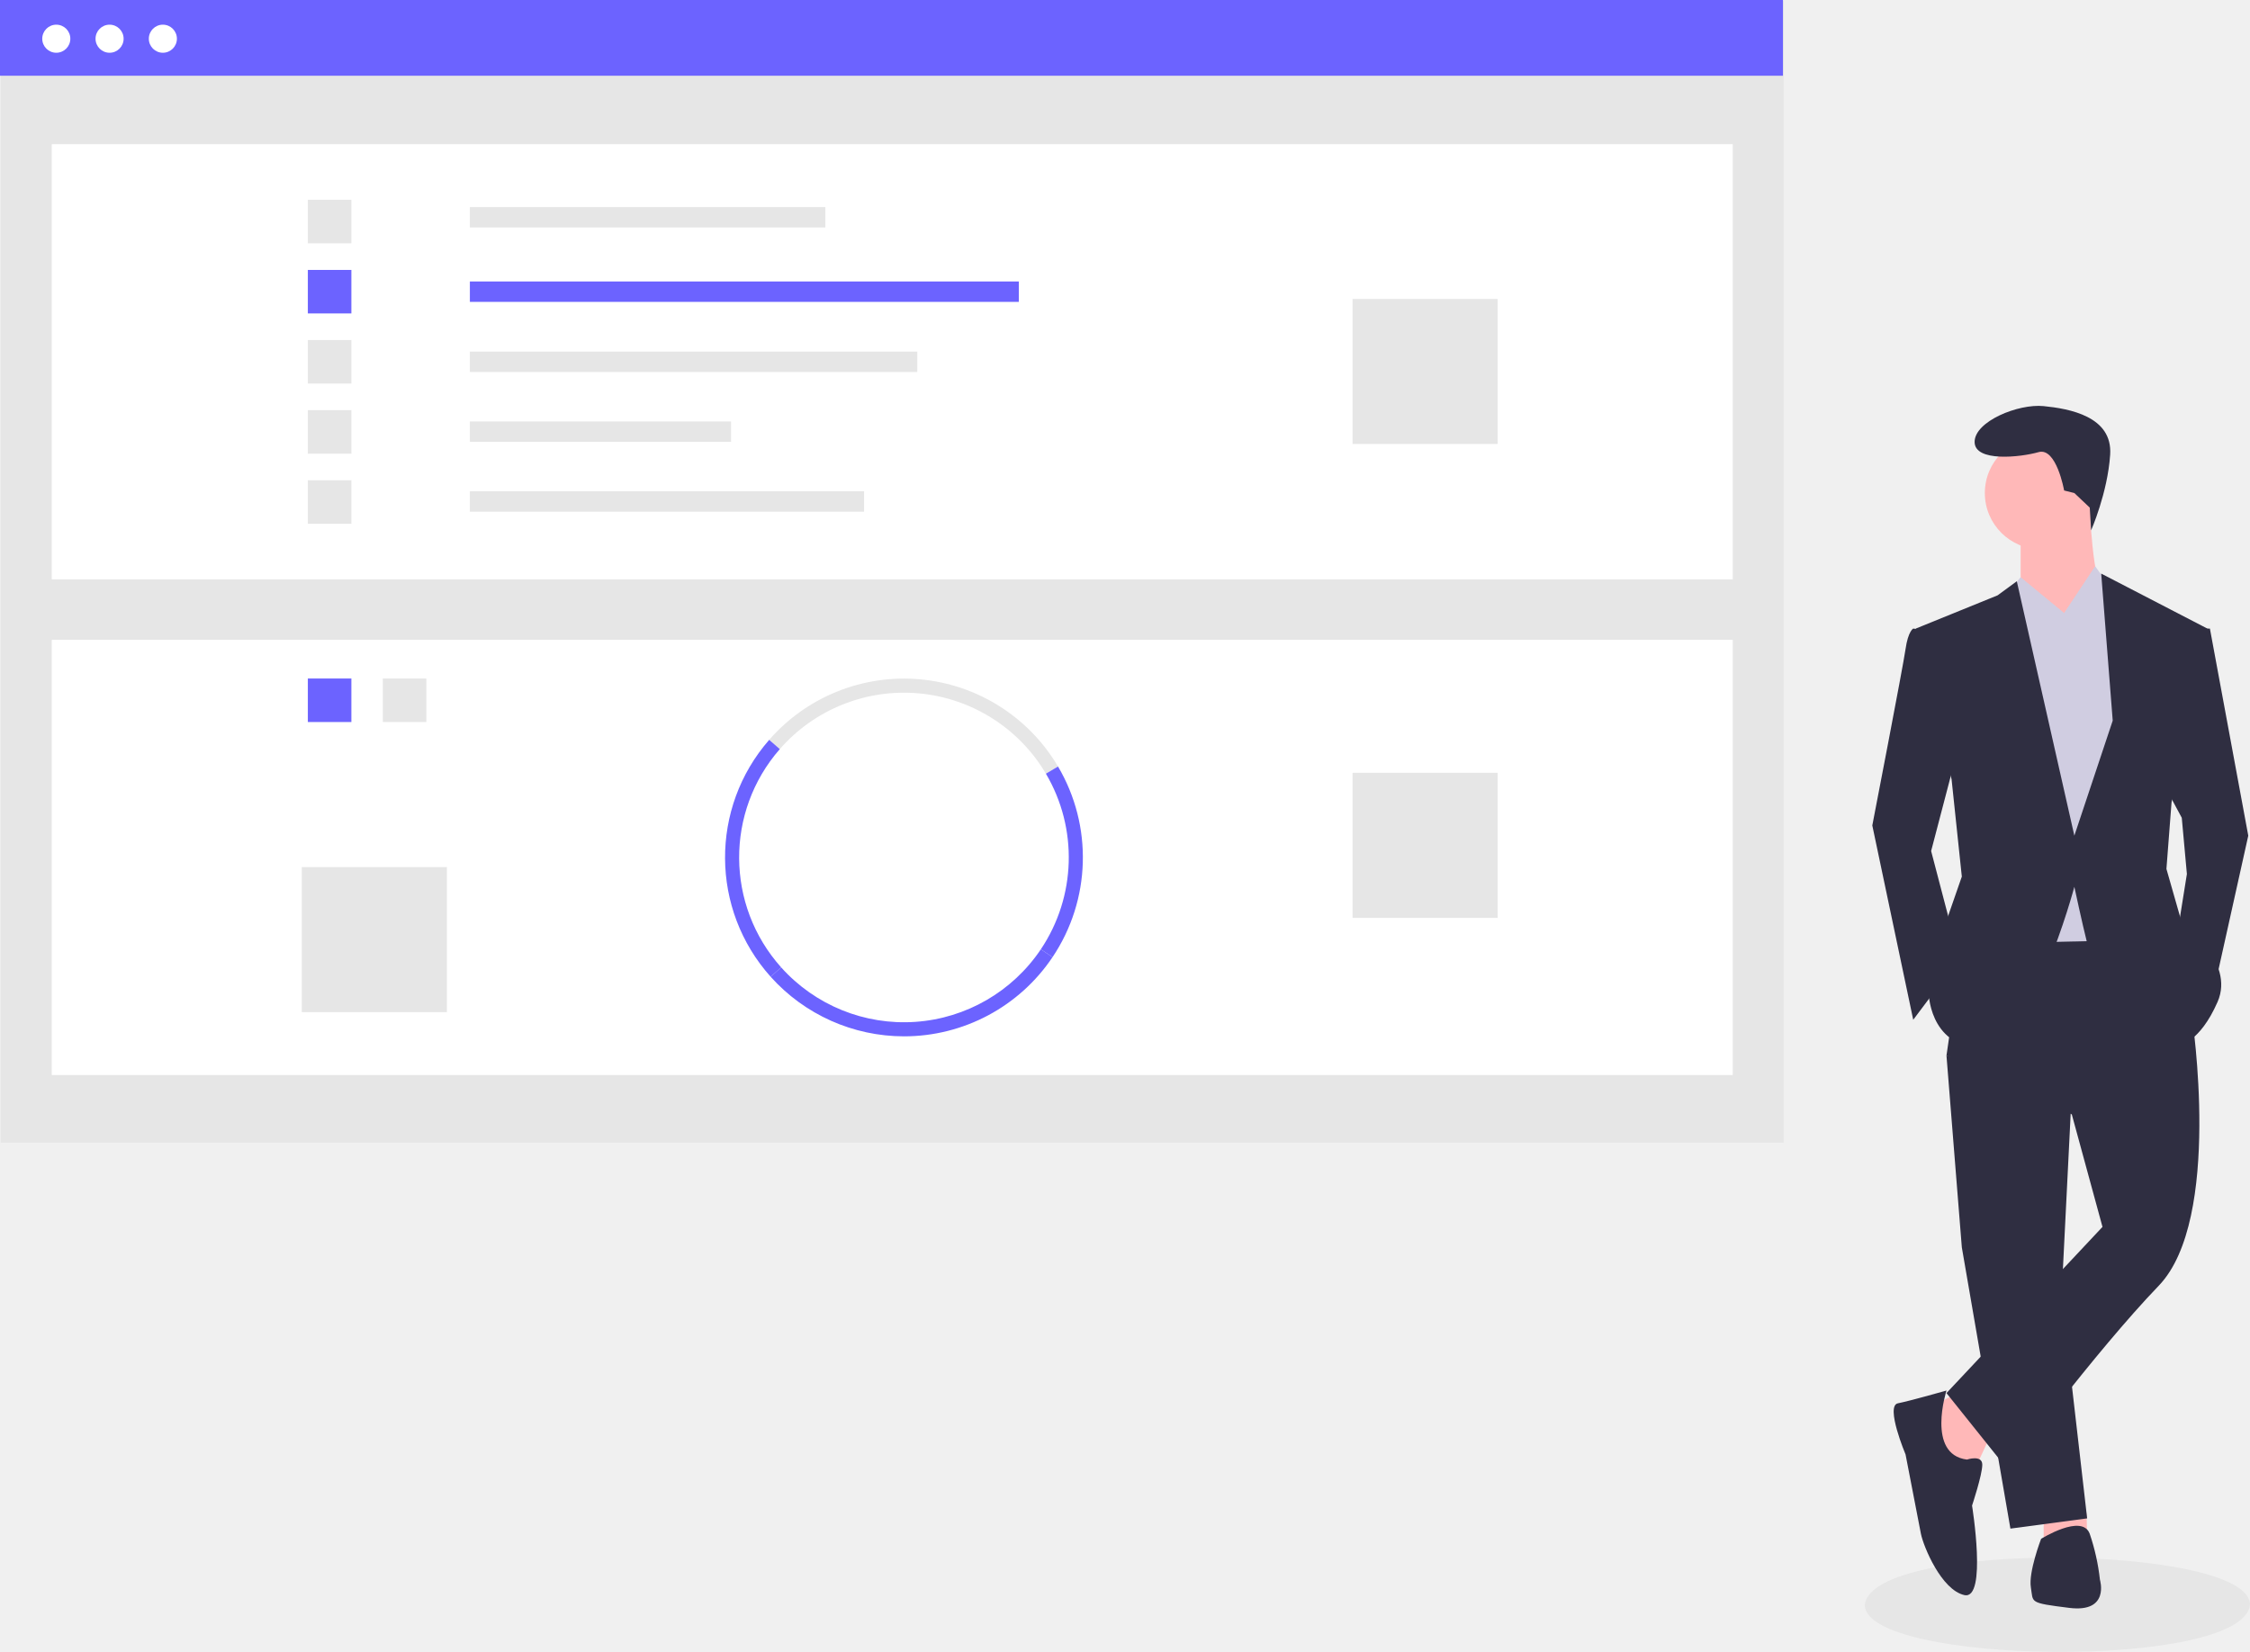
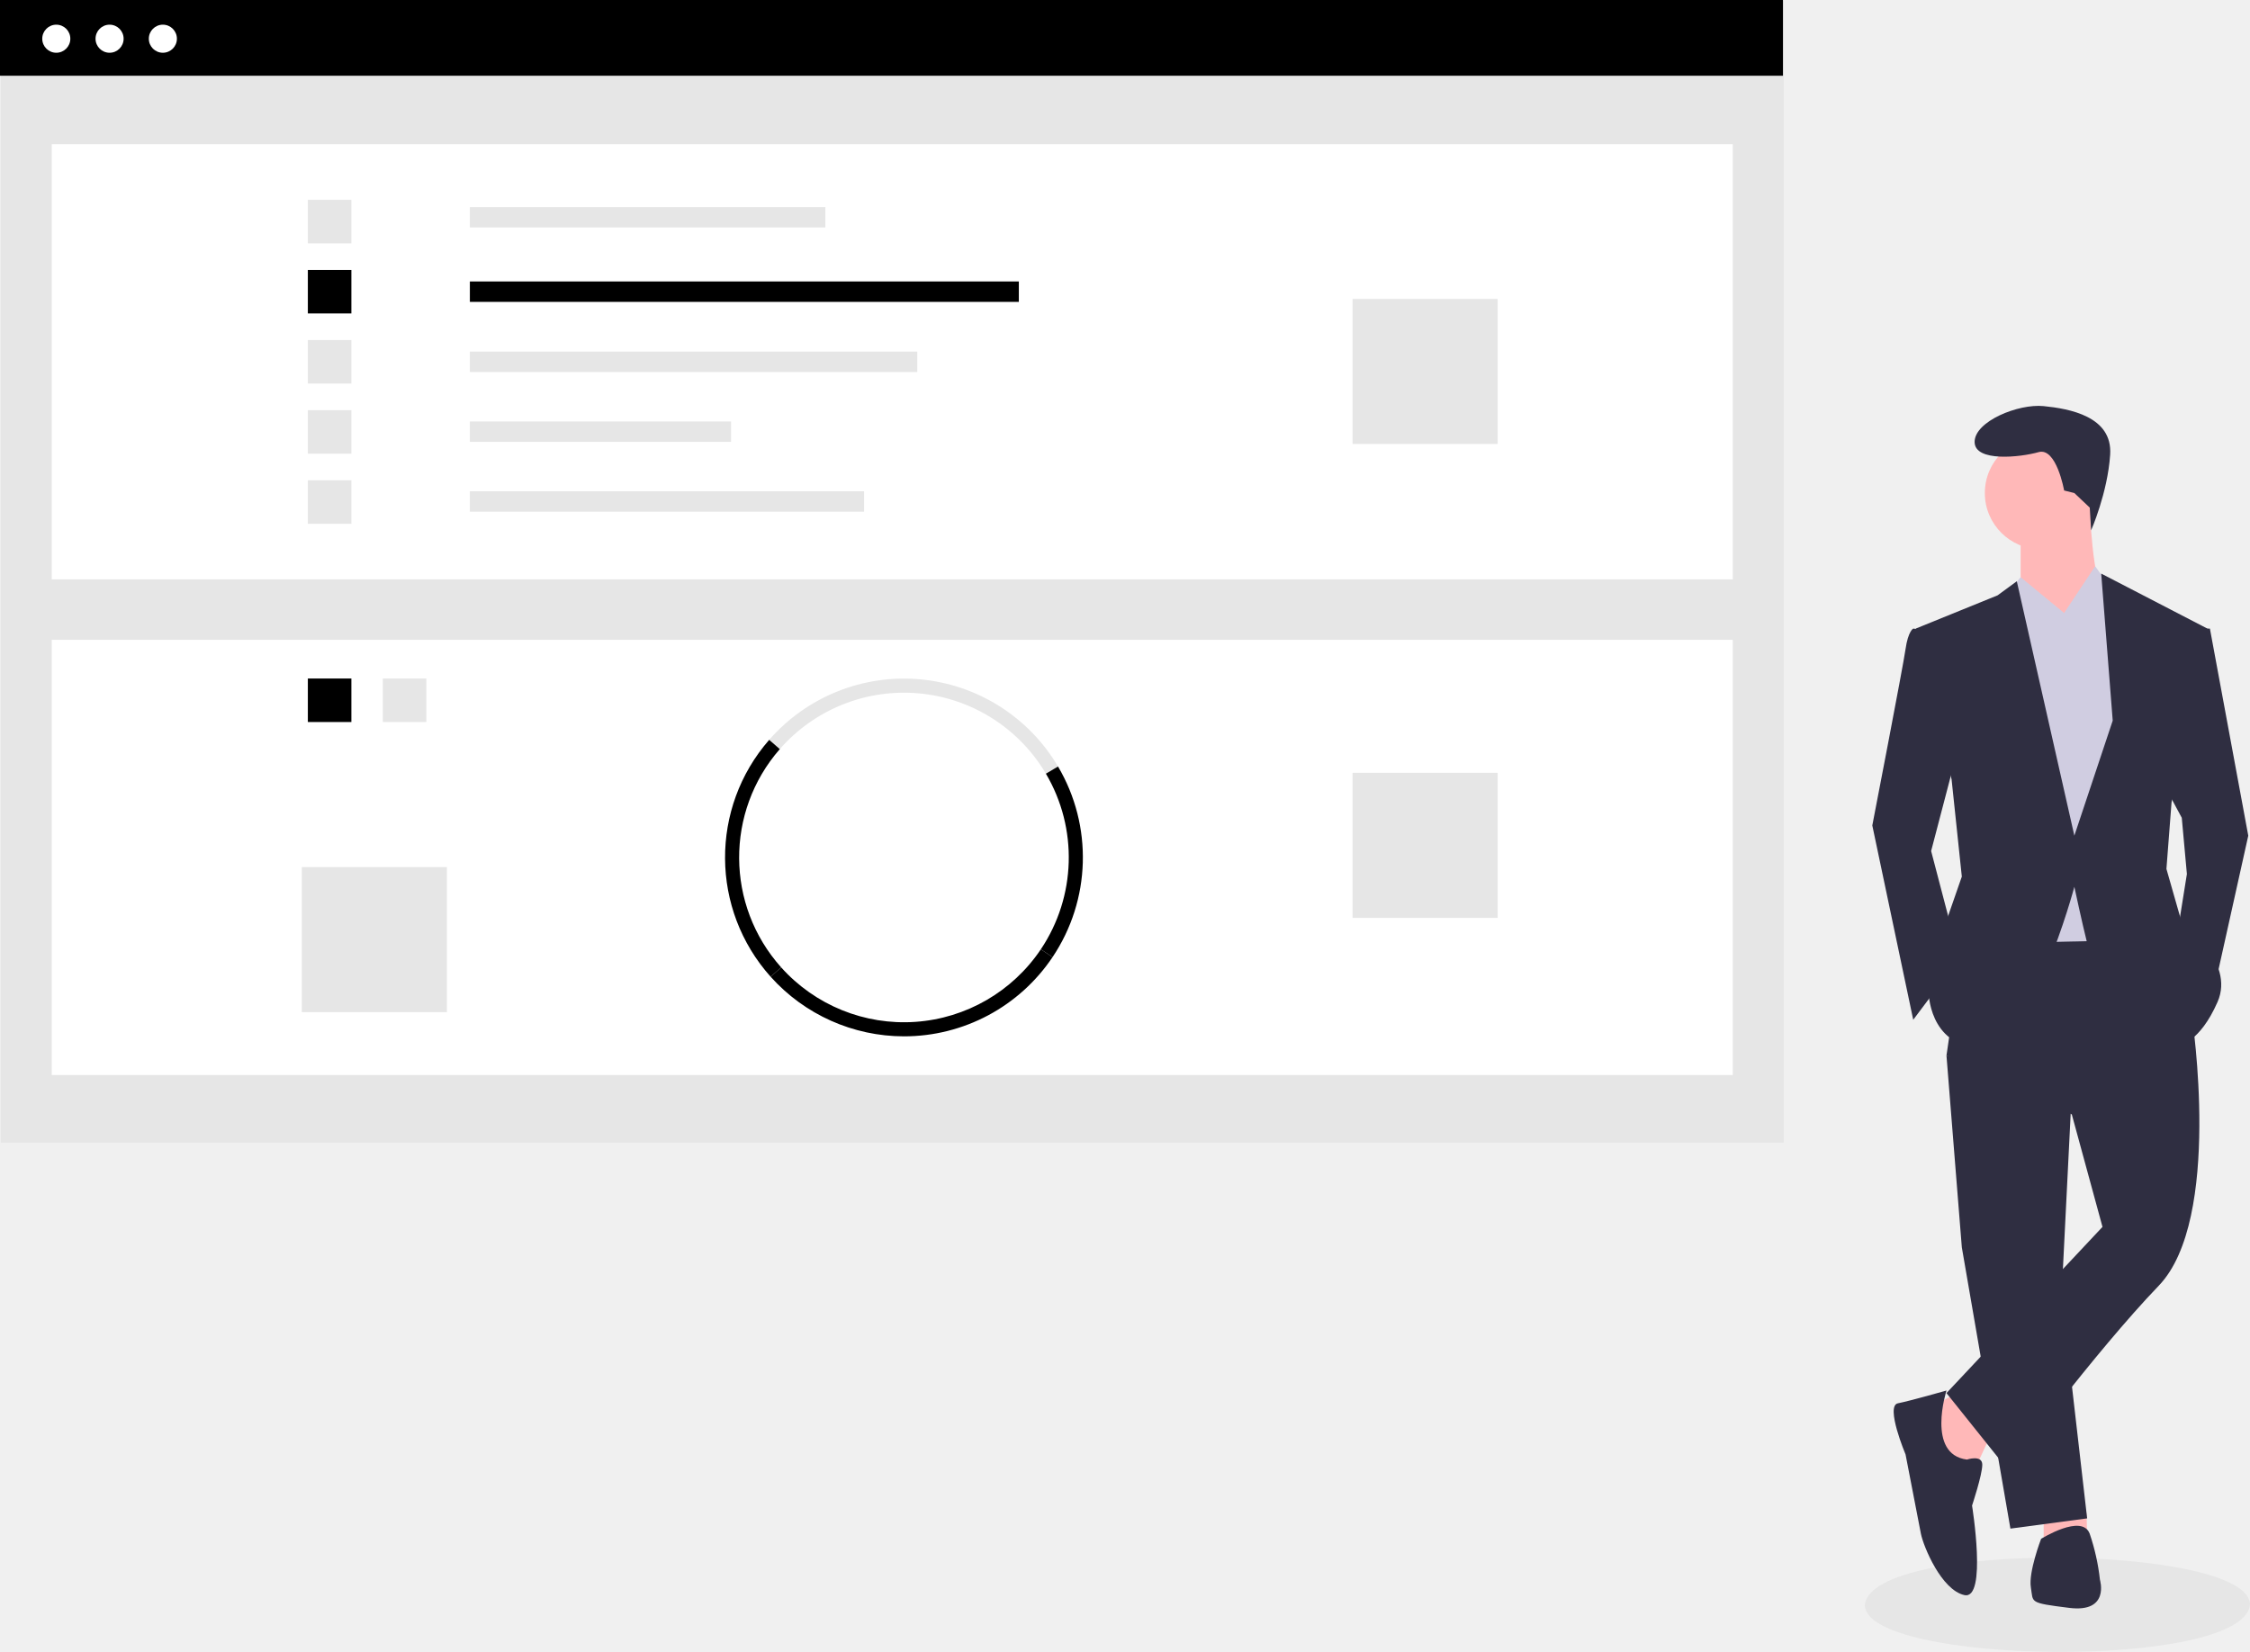
<svg xmlns="http://www.w3.org/2000/svg" id="a17dd300-7621-4978-a344-c06233c14e82" data-name="Layer 1" width="887.876" height="652.024" viewBox="0 0 887.876 652.024">
  <path d="M1043.938,757.411c-2.845,25.876-152.226,23.704-151.999-.002C894.784,731.535,1044.164,733.707,1043.938,757.411Z" transform="translate(-156.062 -123.988)" fill="#e6e6e6" />
  <polygon points="785.259 567.02 779.204 580.14 768.102 579.131 761.038 555.918 772.139 549.863 785.259 567.02" fill="#ffb8b8" />
  <polygon points="823.372 597.237 823.611 606.38 806.454 607.39 806.454 596.288 823.372 597.237" fill="#ffb8b8" />
  <polygon points="817.555 430.772 813.518 511.511 823.611 599.316 793.333 603.353 774.158 492.336 768.102 416.642 817.555 430.772" fill="#2f2e41" />
  <path d="M1021.052,525.492s12.111,79.73-13.12,105.971-59.545,72.666-59.545,72.666L924.164,673.851l61.564-65.601L973.617,563.843l-49.453-23.213,8.074-55.508,72.666-1.009Z" transform="translate(-156.062 -123.988)" fill="#2f2e41" />
  <circle cx="805.444" cy="194.609" r="22.203" fill="#ffb8b8" />
  <path d="M980.682,323.643s1.009,31.287,6.055,35.324-18.166,21.194-18.166,21.194l-15.139-24.222V333.735Z" transform="translate(-156.062 -123.988)" fill="#ffb8b8" />
  <polygon points="814.528 242.043 826.781 223.541 833.703 232.96 843.796 261.219 835.722 371.226 788.287 372.236 782.232 246.08 797.37 227.914 814.528 242.043" fill="#d0cde1" />
  <path d="M919.118,373.096l-8.074-1.009s-2.018,1.009-3.028,8.074-13.12,69.638-13.12,69.638l16.148,76.703,18.166-24.222L918.109,459.891l11.102-42.388Z" transform="translate(-156.062 -123.988)" fill="#2f2e41" />
  <polygon points="865.999 248.099 872.054 248.099 887.193 329.847 873.064 393.43 858.934 370.217 862.971 344.986 860.953 322.783 853.888 309.662 865.999 248.099" fill="#2f2e41" />
  <path d="M932.238,700.091s6.055-2.018,6.055,2.018-4.037,16.148-4.037,16.148,6.055,37.342-3.028,35.324-16.148-19.176-17.157-24.222-6.055-31.287-6.055-31.287-8.074-19.176-3.028-20.185,19.176-5.046,19.176-5.046S916.09,698.072,932.238,700.091Z" transform="translate(-156.062 -123.988)" fill="#2f2e41" />
  <path d="M961.506,731.378s16.148-10.092,19.176-2.018a84.801,84.801,0,0,1,4.037,18.166s4.037,13.12-12.111,11.102-14.129-2.018-15.139-8.074S961.506,731.378,961.506,731.378Z" transform="translate(-156.062 -123.988)" fill="#2f2e41" />
  <path d="M974.626,318.597l-4.037-1.009s-3.028-17.157-10.092-15.139-25.231,4.037-25.231-4.037,17.157-15.139,27.25-14.129,27.25,4.037,26.24,19.176-7.522,29.865-7.522,29.865l-.526-8.976Z" transform="translate(-156.062 -123.988)" fill="#2f2e41" />
  <polygon points="797.37 254.154 814.528 242.043 797.37 227.914 791.414 235.062 797.37 254.154" fill="#d0cde1" />
  <polygon points="829.666 253.145 814.528 242.043 826.638 223.877 833.703 232.96 829.666 253.145" fill="#d0cde1" />
  <path d="M912.053,372.087l32.296-13.12,7.569-5.551,22.708,100.42,15.139-45.416-4.542-58.032,41.884,21.699-14.129,68.629-2.018,26.24,6.055,21.194s21.194,15.139,14.129,31.287-15.139,17.157-15.139,17.157-34.314-32.296-36.333-40.37-5.046-22.203-5.046-22.203-17.157,64.592-37.342,63.582-20.185-22.203-20.185-22.203l5.046-22.203,8.074-23.213-4.037-38.351Z" transform="translate(-156.062 -123.988)" fill="#2f2e41" />
  <rect x="0.3" y="0.399" width="703.576" height="450.601" fill="#e6e6e6" />
  <rect x="20.419" y="56.915" width="663.338" height="171.773" fill="#fff" />
  <rect x="185.418" y="81.727" width="140.281" height="8.053" fill="#e6e6e6" />
-   <rect x="185.418" y="111.101" width="216.625" height="8.053" fill="#6c63ff" />
+   <rect x="185.418" y="111.101" width="216.625" height="8.053" fill="#000000" />
  <rect x="185.418" y="138.776" width="176.544" height="8.053" fill="#e6e6e6" />
  <rect x="185.418" y="166.346" width="103.064" height="8.053" fill="#e6e6e6" />
  <rect x="185.418" y="193.916" width="155.55" height="8.053" fill="#e6e6e6" />
  <rect x="121.481" y="78.864" width="17.177" height="17.177" fill="#e6e6e6" />
-   <rect x="121.481" y="106.539" width="17.177" height="17.177" fill="#6c63ff" />
+   <rect x="121.481" y="106.539" width="17.177" height="17.177" fill="#000000" />
  <rect x="121.481" y="134.213" width="17.177" height="17.177" fill="#e6e6e6" />
  <rect x="121.481" y="161.888" width="17.177" height="17.177" fill="#e6e6e6" />
  <rect x="121.481" y="189.562" width="17.177" height="17.177" fill="#e6e6e6" />
  <rect x="533.736" y="117.99" width="57.258" height="57.258" fill="#e6e6e6" />
  <rect x="20.419" y="252.546" width="663.338" height="171.773" fill="#fff" />
  <rect x="151.064" y="267.812" width="17.177" height="17.177" fill="#e6e6e6" />
-   <rect x="121.481" y="267.812" width="17.177" height="17.177" fill="#6c63ff" />
+   <rect x="121.481" y="267.812" width="17.177" height="17.177" fill="#000000" />
  <path d="M568.786,429.363a65.046,65.046,0,0,0-105.003-9.7l-4.186-3.658a70.594,70.594,0,0,1,113.973,10.526Z" transform="translate(-156.062 -123.988)" fill="#e6e6e6" />
-   <path d="M571.405,501.782l-4.613-3.102a65.078,65.078,0,0,0,1.994-69.316l4.784-2.832a70.637,70.637,0,0,1-2.164,75.25Z" transform="translate(-156.062 -123.988)" fill="#6c63ff" />
-   <path d="M460.176,509.527a70.59,70.59,0,0,1-.579-93.521l4.186,3.658a65.031,65.031,0,0,0,.534,86.154Z" transform="translate(-156.062 -123.988)" fill="#6c63ff" />
-   <path d="M512.776,533.04a70.709,70.709,0,0,1-52.6-23.514l4.141-3.709a65.043,65.043,0,0,0,102.476-7.138l4.613,3.102A70.554,70.554,0,0,1,512.776,533.04Z" transform="translate(-156.062 -123.988)" fill="#6c63ff" />
+   <path d="M571.405,501.782l-4.613-3.102a65.078,65.078,0,0,0,1.994-69.316l4.784-2.832a70.637,70.637,0,0,1-2.164,75.25Z" transform="translate(-156.062 -123.988)" fill="#000000" />
+   <path d="M460.176,509.527a70.59,70.59,0,0,1-.579-93.521l4.186,3.658a65.031,65.031,0,0,0,.534,86.154Z" transform="translate(-156.062 -123.988)" fill="#000000" />
+   <path d="M512.776,533.04a70.709,70.709,0,0,1-52.6-23.514l4.141-3.709a65.043,65.043,0,0,0,102.476-7.138l4.613,3.102A70.554,70.554,0,0,1,512.776,533.04Z" transform="translate(-156.062 -123.988)" fill="#000000" />
  <rect x="533.736" y="305.032" width="57.258" height="57.258" fill="#e6e6e6" />
  <rect x="119.095" y="342.249" width="57.258" height="57.258" fill="#e6e6e6" />
-   <rect width="703.576" height="29.89" fill="#6c63ff" />
+   <rect width="703.576" height="29.89" fill="#000000" />
  <circle cx="22.212" cy="15.282" r="5.54" fill="#fff" />
  <circle cx="43.241" cy="15.282" r="5.54" fill="#fff" />
  <circle cx="64.269" cy="15.282" r="5.54" fill="#fff" />
</svg>
